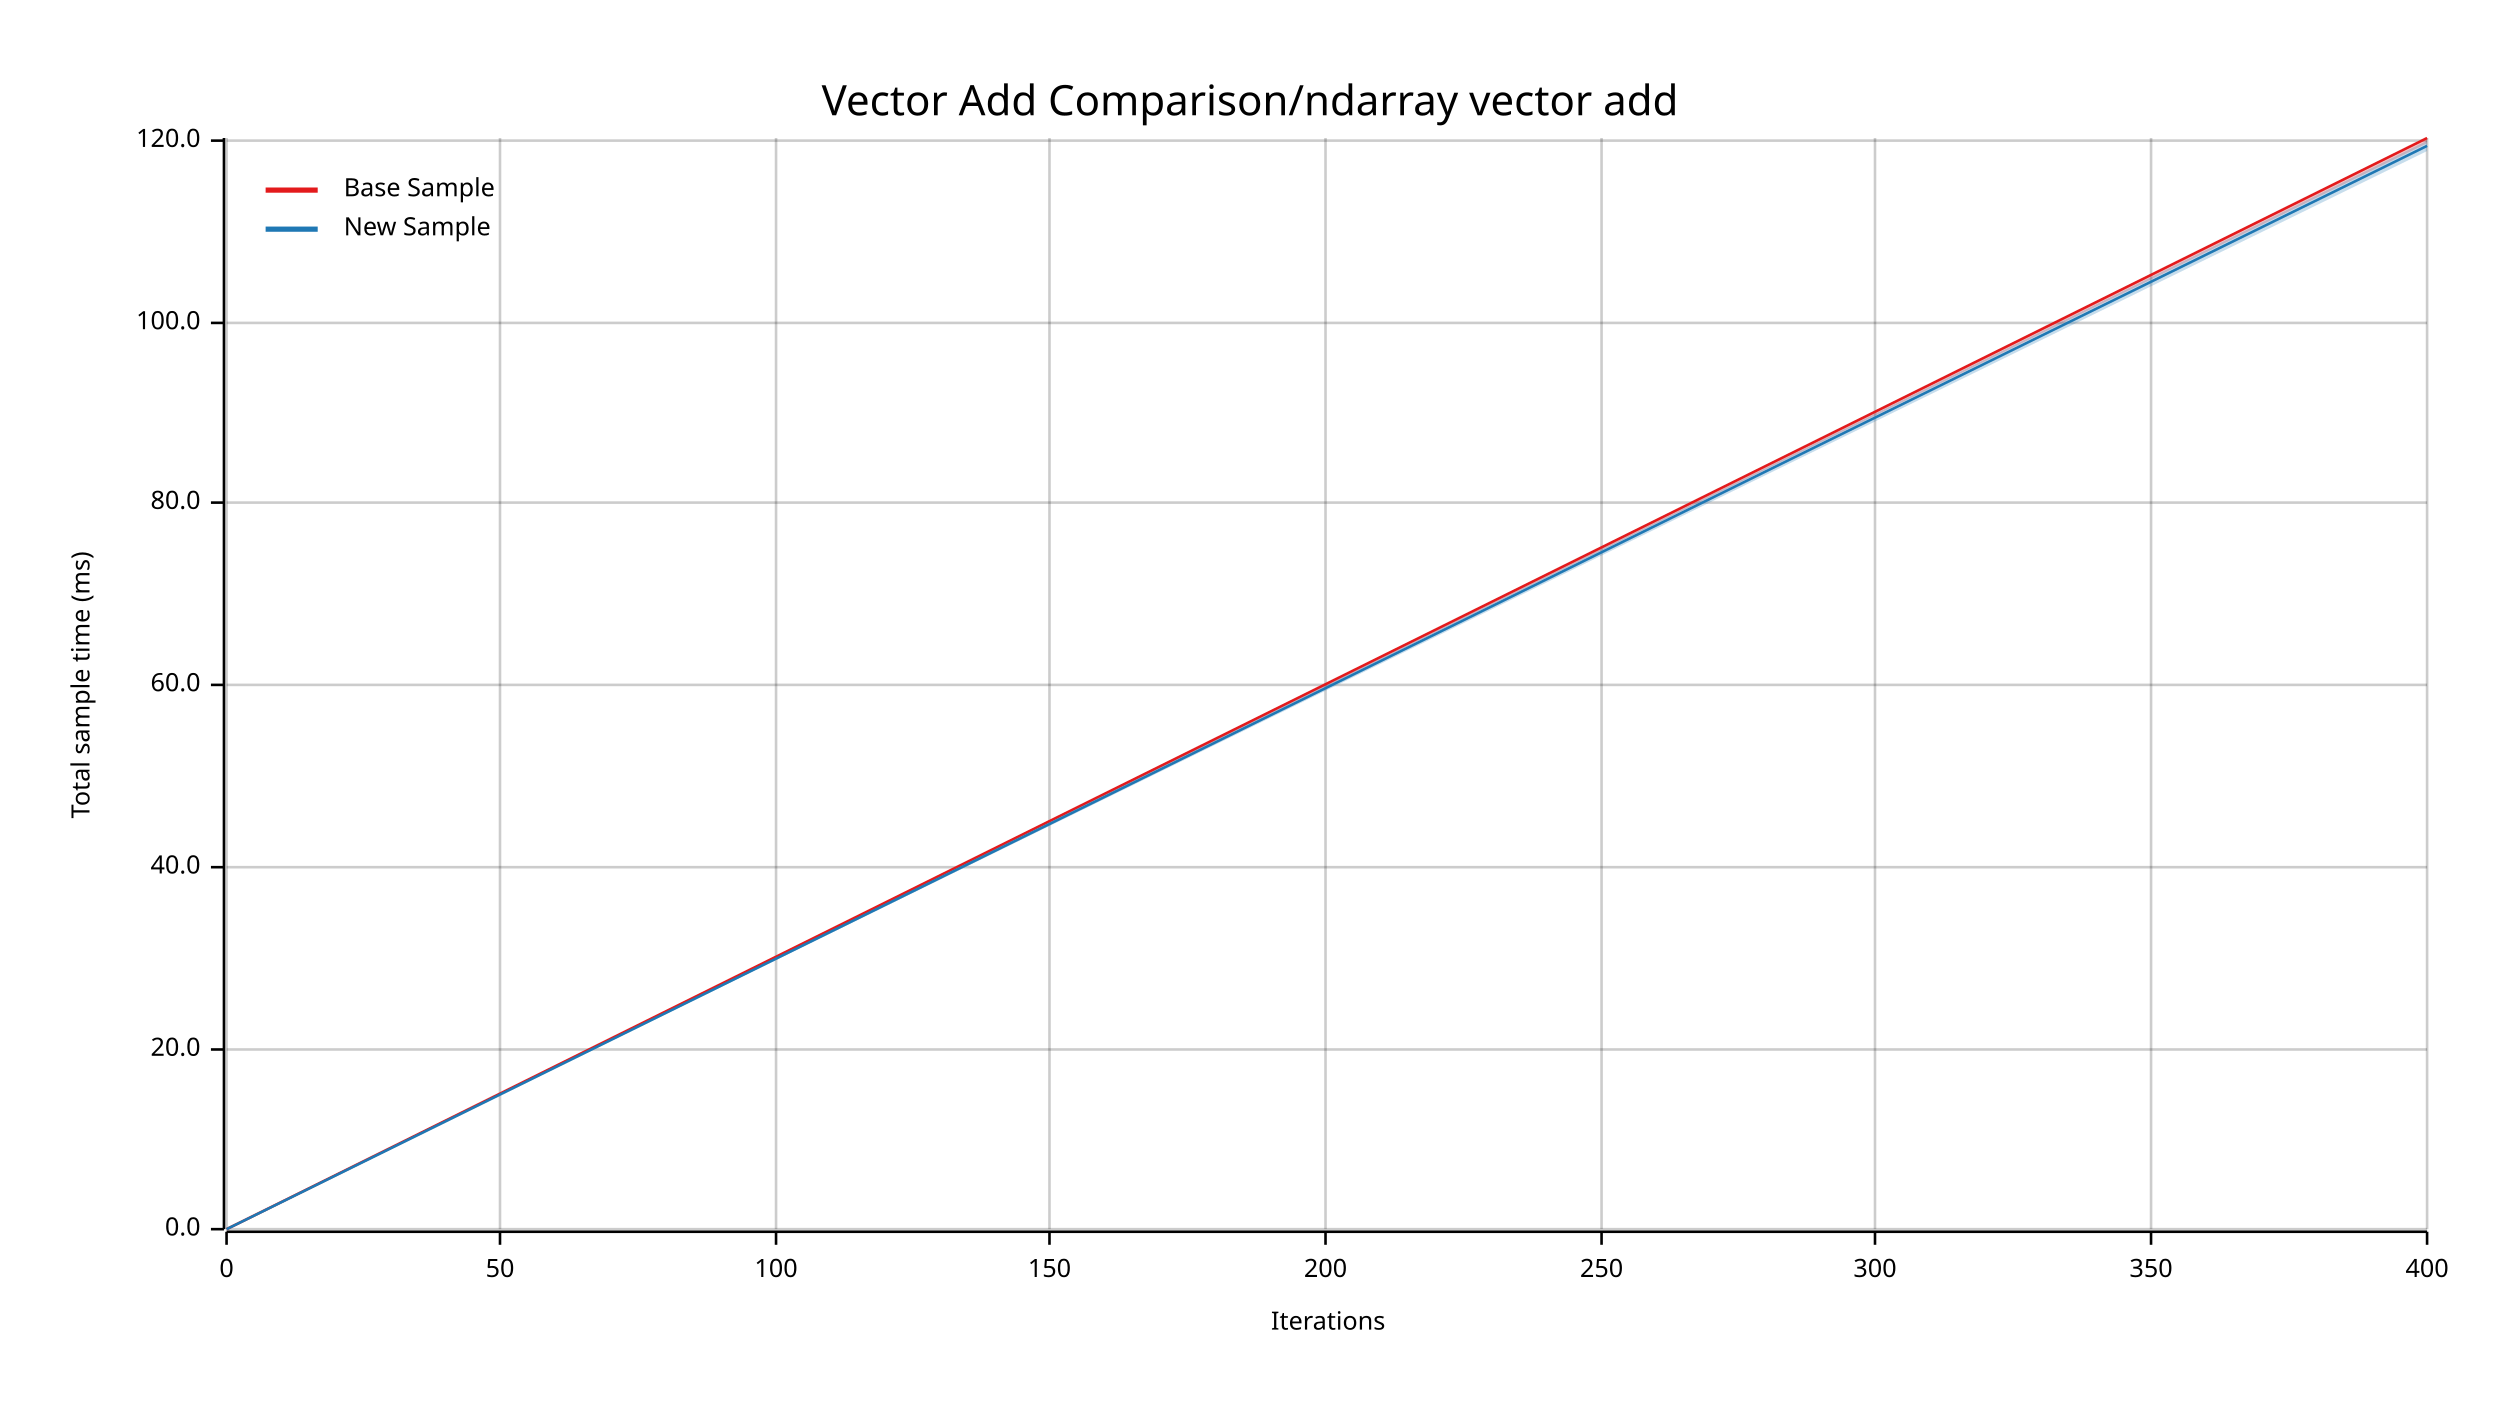
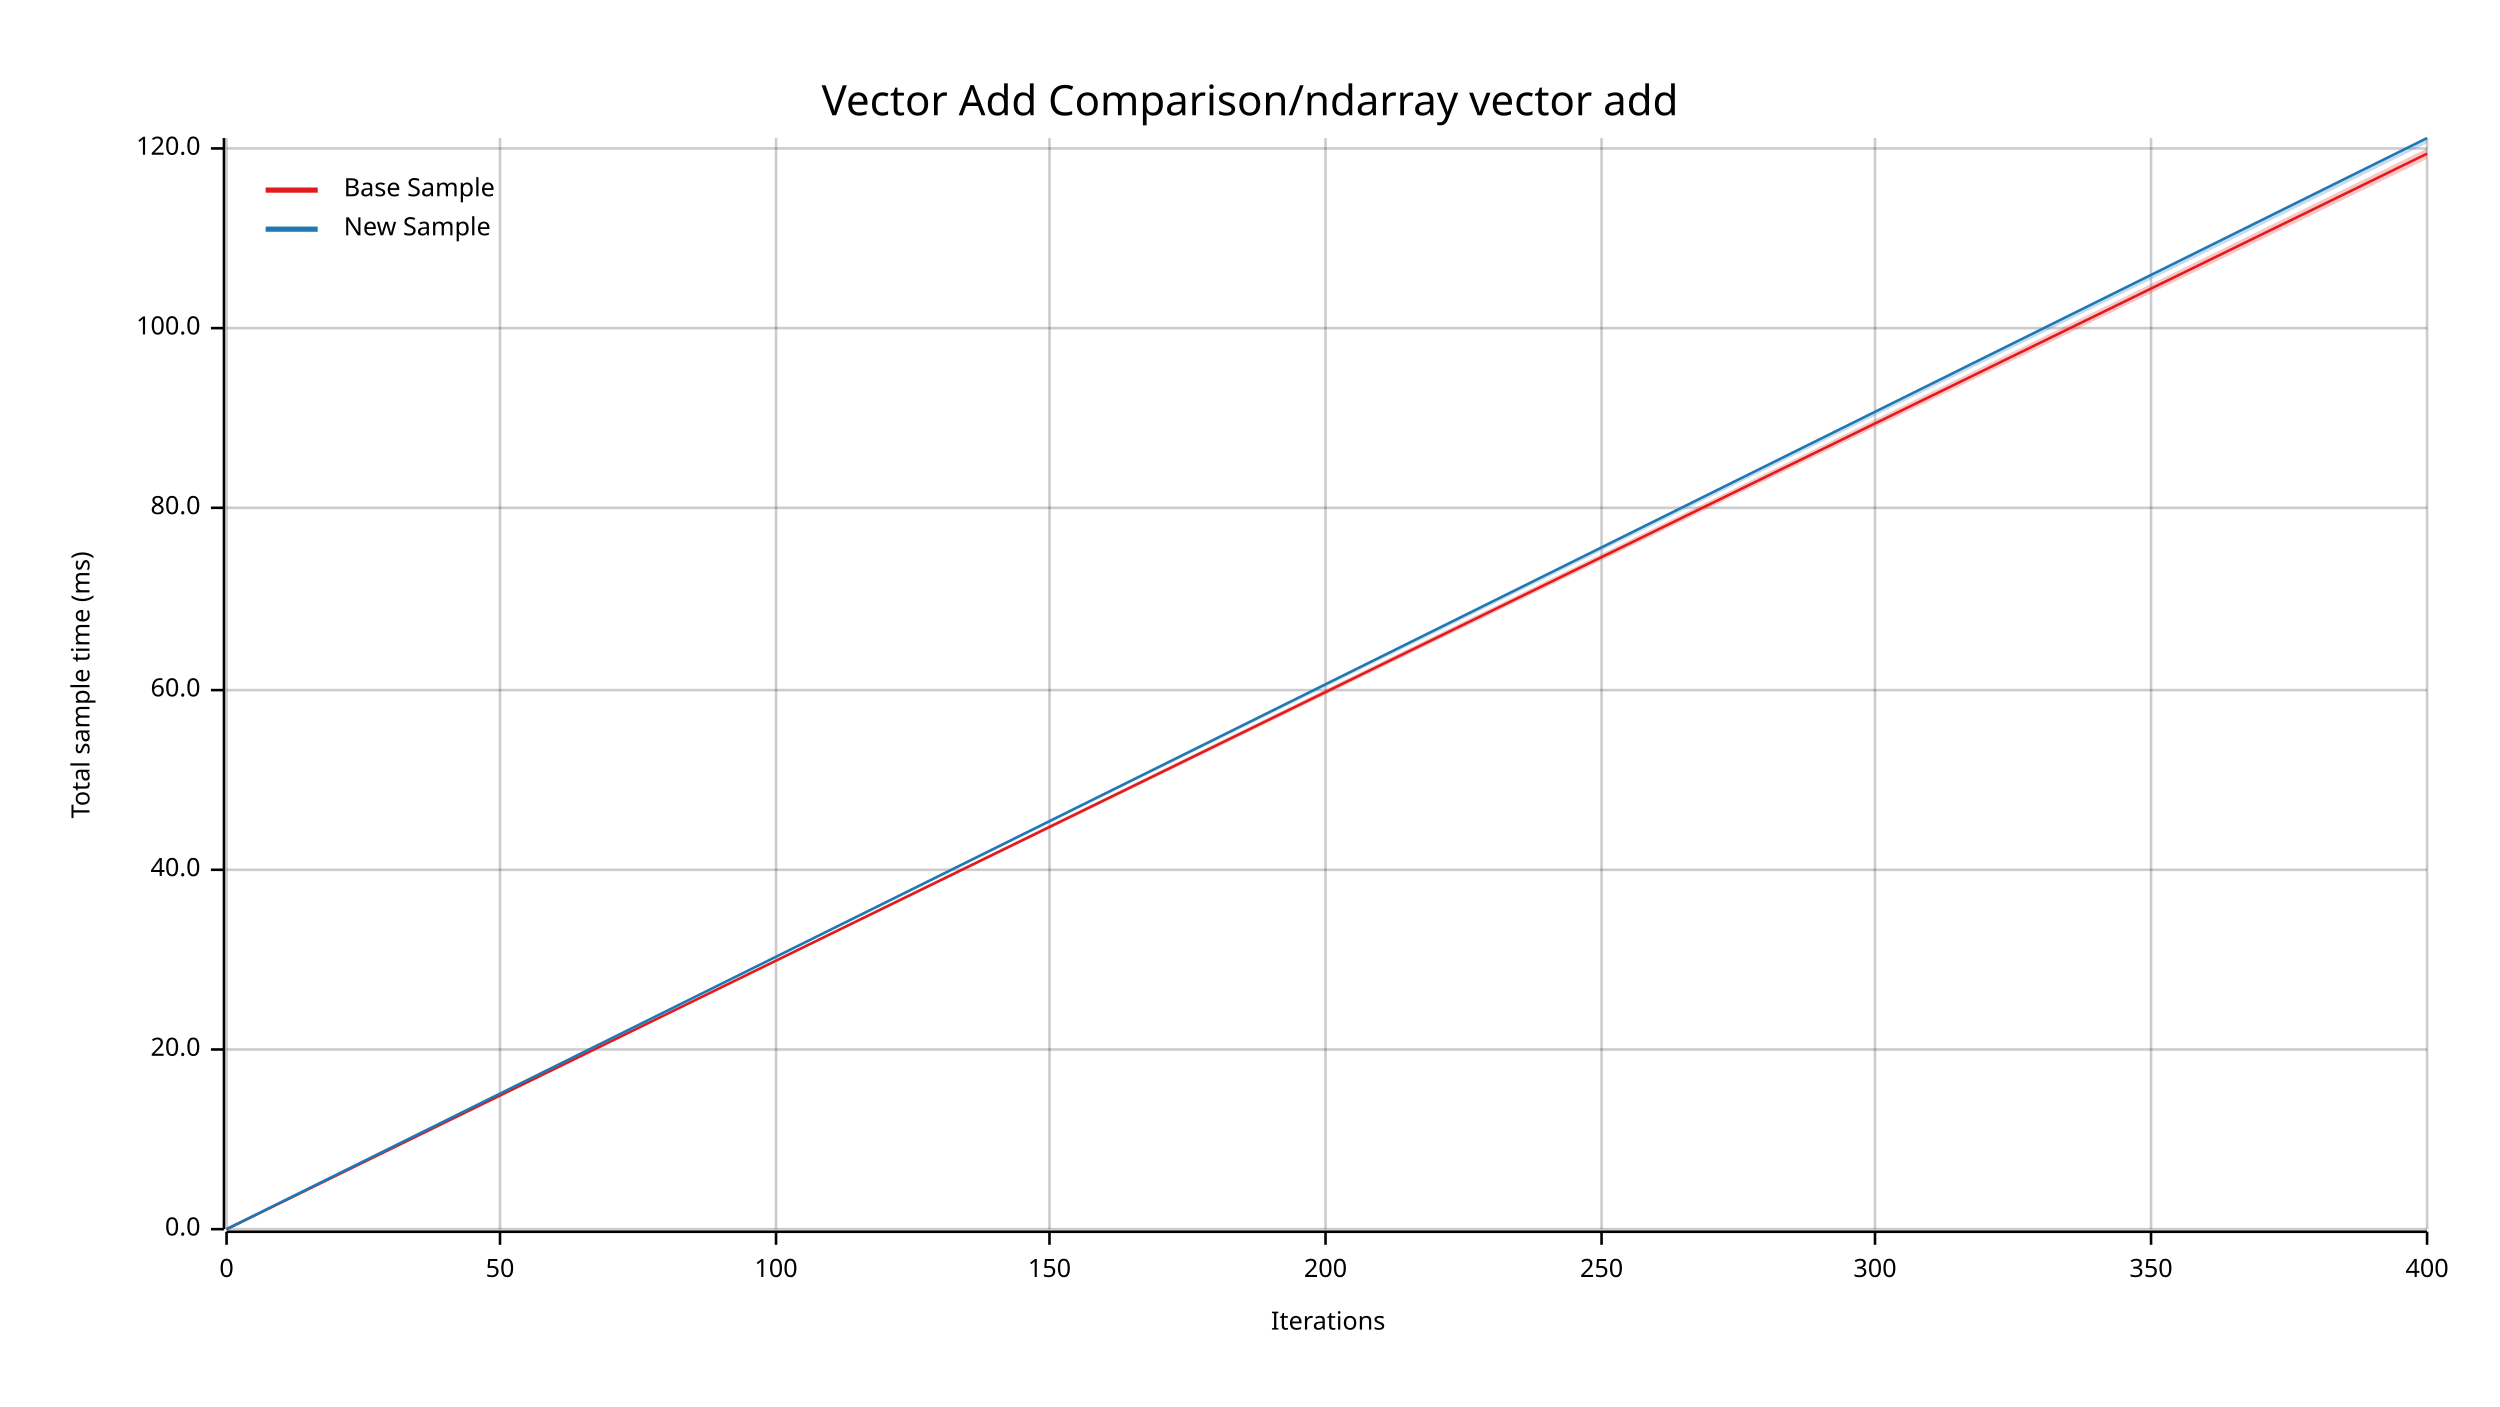
<svg xmlns="http://www.w3.org/2000/svg" width="960" height="540" viewBox="0 0 960 540">
  <text x="480" y="32" dy="0.76em" text-anchor="middle" font-family="sans-serif" font-size="16.129" opacity="1" fill="#000000">
Vector Add Comparison/ndarray vector add
</text>
  <text x="27" y="263" dy="0.76em" text-anchor="middle" font-family="sans-serif" font-size="9.677" opacity="1" fill="#000000" transform="rotate(270, 27, 263)">
Total sample time (ms)
</text>
  <text x="510" y="513" dy="-0.5ex" text-anchor="middle" font-family="sans-serif" font-size="9.677" opacity="1" fill="#000000">
Iterations
</text>
  <line opacity="0.2" stroke="#000000" stroke-width="1" x1="87" y1="472" x2="87" y2="53" />
  <line opacity="0.2" stroke="#000000" stroke-width="1" x1="192" y1="472" x2="192" y2="53" />
  <line opacity="0.2" stroke="#000000" stroke-width="1" x1="298" y1="472" x2="298" y2="53" />
  <line opacity="0.2" stroke="#000000" stroke-width="1" x1="403" y1="472" x2="403" y2="53" />
  <line opacity="0.2" stroke="#000000" stroke-width="1" x1="509" y1="472" x2="509" y2="53" />
  <line opacity="0.2" stroke="#000000" stroke-width="1" x1="615" y1="472" x2="615" y2="53" />
  <line opacity="0.2" stroke="#000000" stroke-width="1" x1="720" y1="472" x2="720" y2="53" />
  <line opacity="0.2" stroke="#000000" stroke-width="1" x1="826" y1="472" x2="826" y2="53" />
  <line opacity="0.2" stroke="#000000" stroke-width="1" x1="932" y1="472" x2="932" y2="53" />
  <line opacity="0.2" stroke="#000000" stroke-width="1" x1="87" y1="472" x2="932" y2="472" />
  <line opacity="0.2" stroke="#000000" stroke-width="1" x1="87" y1="403" x2="932" y2="403" />
-   <line opacity="0.2" stroke="#000000" stroke-width="1" x1="87" y1="333" x2="932" y2="333" />
-   <line opacity="0.2" stroke="#000000" stroke-width="1" x1="87" y1="263" x2="932" y2="263" />
-   <line opacity="0.2" stroke="#000000" stroke-width="1" x1="87" y1="193" x2="932" y2="193" />
-   <line opacity="0.2" stroke="#000000" stroke-width="1" x1="87" y1="124" x2="932" y2="124" />
-   <line opacity="0.2" stroke="#000000" stroke-width="1" x1="87" y1="54" x2="932" y2="54" />
+   <line opacity="0.2" stroke="#000000" stroke-width="1" x1="87" y1="334" x2="932" y2="334" />
+   <line opacity="0.2" stroke="#000000" stroke-width="1" x1="87" y1="265" x2="932" y2="265" />
+   <line opacity="0.2" stroke="#000000" stroke-width="1" x1="87" y1="195" x2="932" y2="195" />
+   <line opacity="0.2" stroke="#000000" stroke-width="1" x1="87" y1="126" x2="932" y2="126" />
+   <line opacity="0.2" stroke="#000000" stroke-width="1" x1="87" y1="57" x2="932" y2="57" />
  <polyline fill="none" opacity="1" stroke="#000000" stroke-width="1" points="86,53 86,472 " />
  <text x="77" y="472" dy="0.5ex" text-anchor="end" font-family="sans-serif" font-size="9.677" opacity="1" fill="#000000">
0.0
</text>
  <polyline fill="none" opacity="1" stroke="#000000" stroke-width="1" points="81,472 86,472 " />
  <text x="77" y="403" dy="0.5ex" text-anchor="end" font-family="sans-serif" font-size="9.677" opacity="1" fill="#000000">
20.0
</text>
  <polyline fill="none" opacity="1" stroke="#000000" stroke-width="1" points="81,403 86,403 " />
-   <text x="77" y="333" dy="0.5ex" text-anchor="end" font-family="sans-serif" font-size="9.677" opacity="1" fill="#000000">
+   <text x="77" y="334" dy="0.5ex" text-anchor="end" font-family="sans-serif" font-size="9.677" opacity="1" fill="#000000">
40.0
</text>
-   <polyline fill="none" opacity="1" stroke="#000000" stroke-width="1" points="81,333 86,333 " />
-   <text x="77" y="263" dy="0.5ex" text-anchor="end" font-family="sans-serif" font-size="9.677" opacity="1" fill="#000000">
+   <polyline fill="none" opacity="1" stroke="#000000" stroke-width="1" points="81,334 86,334 " />
+   <text x="77" y="265" dy="0.5ex" text-anchor="end" font-family="sans-serif" font-size="9.677" opacity="1" fill="#000000">
60.0
</text>
-   <polyline fill="none" opacity="1" stroke="#000000" stroke-width="1" points="81,263 86,263 " />
-   <text x="77" y="193" dy="0.5ex" text-anchor="end" font-family="sans-serif" font-size="9.677" opacity="1" fill="#000000">
+   <polyline fill="none" opacity="1" stroke="#000000" stroke-width="1" points="81,265 86,265 " />
+   <text x="77" y="195" dy="0.5ex" text-anchor="end" font-family="sans-serif" font-size="9.677" opacity="1" fill="#000000">
80.0
</text>
-   <polyline fill="none" opacity="1" stroke="#000000" stroke-width="1" points="81,193 86,193 " />
-   <text x="77" y="124" dy="0.5ex" text-anchor="end" font-family="sans-serif" font-size="9.677" opacity="1" fill="#000000">
+   <polyline fill="none" opacity="1" stroke="#000000" stroke-width="1" points="81,195 86,195 " />
+   <text x="77" y="126" dy="0.5ex" text-anchor="end" font-family="sans-serif" font-size="9.677" opacity="1" fill="#000000">
100.0
</text>
-   <polyline fill="none" opacity="1" stroke="#000000" stroke-width="1" points="81,124 86,124 " />
-   <text x="77" y="54" dy="0.5ex" text-anchor="end" font-family="sans-serif" font-size="9.677" opacity="1" fill="#000000">
+   <polyline fill="none" opacity="1" stroke="#000000" stroke-width="1" points="81,126 86,126 " />
+   <text x="77" y="57" dy="0.5ex" text-anchor="end" font-family="sans-serif" font-size="9.677" opacity="1" fill="#000000">
120.0
</text>
-   <polyline fill="none" opacity="1" stroke="#000000" stroke-width="1" points="81,54 86,54 " />
+   <polyline fill="none" opacity="1" stroke="#000000" stroke-width="1" points="81,57 86,57 " />
  <polyline fill="none" opacity="1" stroke="#000000" stroke-width="1" points="87,473 932,473 " />
  <text x="87" y="483" dy="0.76em" text-anchor="middle" font-family="sans-serif" font-size="9.677" opacity="1" fill="#000000">
0
</text>
  <polyline fill="none" opacity="1" stroke="#000000" stroke-width="1" points="87,473 87,478 " />
  <text x="192" y="483" dy="0.76em" text-anchor="middle" font-family="sans-serif" font-size="9.677" opacity="1" fill="#000000">
50
</text>
  <polyline fill="none" opacity="1" stroke="#000000" stroke-width="1" points="192,473 192,478 " />
  <text x="298" y="483" dy="0.76em" text-anchor="middle" font-family="sans-serif" font-size="9.677" opacity="1" fill="#000000">
100
</text>
  <polyline fill="none" opacity="1" stroke="#000000" stroke-width="1" points="298,473 298,478 " />
  <text x="403" y="483" dy="0.76em" text-anchor="middle" font-family="sans-serif" font-size="9.677" opacity="1" fill="#000000">
150
</text>
  <polyline fill="none" opacity="1" stroke="#000000" stroke-width="1" points="403,473 403,478 " />
  <text x="509" y="483" dy="0.76em" text-anchor="middle" font-family="sans-serif" font-size="9.677" opacity="1" fill="#000000">
200
</text>
  <polyline fill="none" opacity="1" stroke="#000000" stroke-width="1" points="509,473 509,478 " />
  <text x="615" y="483" dy="0.76em" text-anchor="middle" font-family="sans-serif" font-size="9.677" opacity="1" fill="#000000">
250
</text>
  <polyline fill="none" opacity="1" stroke="#000000" stroke-width="1" points="615,473 615,478 " />
  <text x="720" y="483" dy="0.76em" text-anchor="middle" font-family="sans-serif" font-size="9.677" opacity="1" fill="#000000">
300
</text>
  <polyline fill="none" opacity="1" stroke="#000000" stroke-width="1" points="720,473 720,478 " />
  <text x="826" y="483" dy="0.76em" text-anchor="middle" font-family="sans-serif" font-size="9.677" opacity="1" fill="#000000">
350
</text>
  <polyline fill="none" opacity="1" stroke="#000000" stroke-width="1" points="826,473 826,478 " />
  <text x="932" y="483" dy="0.76em" text-anchor="middle" font-family="sans-serif" font-size="9.677" opacity="1" fill="#000000">
400
</text>
  <polyline fill="none" opacity="1" stroke="#000000" stroke-width="1" points="932,473 932,478 " />
-   <polyline fill="none" opacity="1" stroke="#E31A1C" stroke-width="1" points="87,472 932,53 " />
-   <polygon opacity="0.25" fill="#E31A1C" points="87,472 932,55 932,53 " />
-   <polyline fill="none" opacity="1" stroke="#1F78B4" stroke-width="1" points="87,472 932,56 " />
-   <polygon opacity="0.25" fill="#1F78B4" points="87,472 932,58 932,54 " />
+   <polyline fill="none" opacity="1" stroke="#E31A1C" stroke-width="1" points="87,472 932,59 " />
+   <polygon opacity="0.25" fill="#E31A1C" points="87,472 932,61 932,57 " />
+   <polyline fill="none" opacity="1" stroke="#1F78B4" stroke-width="1" points="87,472 932,53 " />
+   <polygon opacity="0.25" fill="#1F78B4" points="87,472 932,55 932,53 " />
  <text x="132" y="68" dy="0.76em" text-anchor="start" font-family="sans-serif" font-size="9.677" opacity="1" fill="#000000">
Base Sample
</text>
  <text x="132" y="83" dy="0.76em" text-anchor="start" font-family="sans-serif" font-size="9.677" opacity="1" fill="#000000">
New Sample
</text>
  <polyline fill="none" opacity="1" stroke="#E31A1C" stroke-width="2" points="102,73 122,73 " />
  <polyline fill="none" opacity="1" stroke="#1F78B4" stroke-width="2" points="102,88 122,88 " />
</svg>
